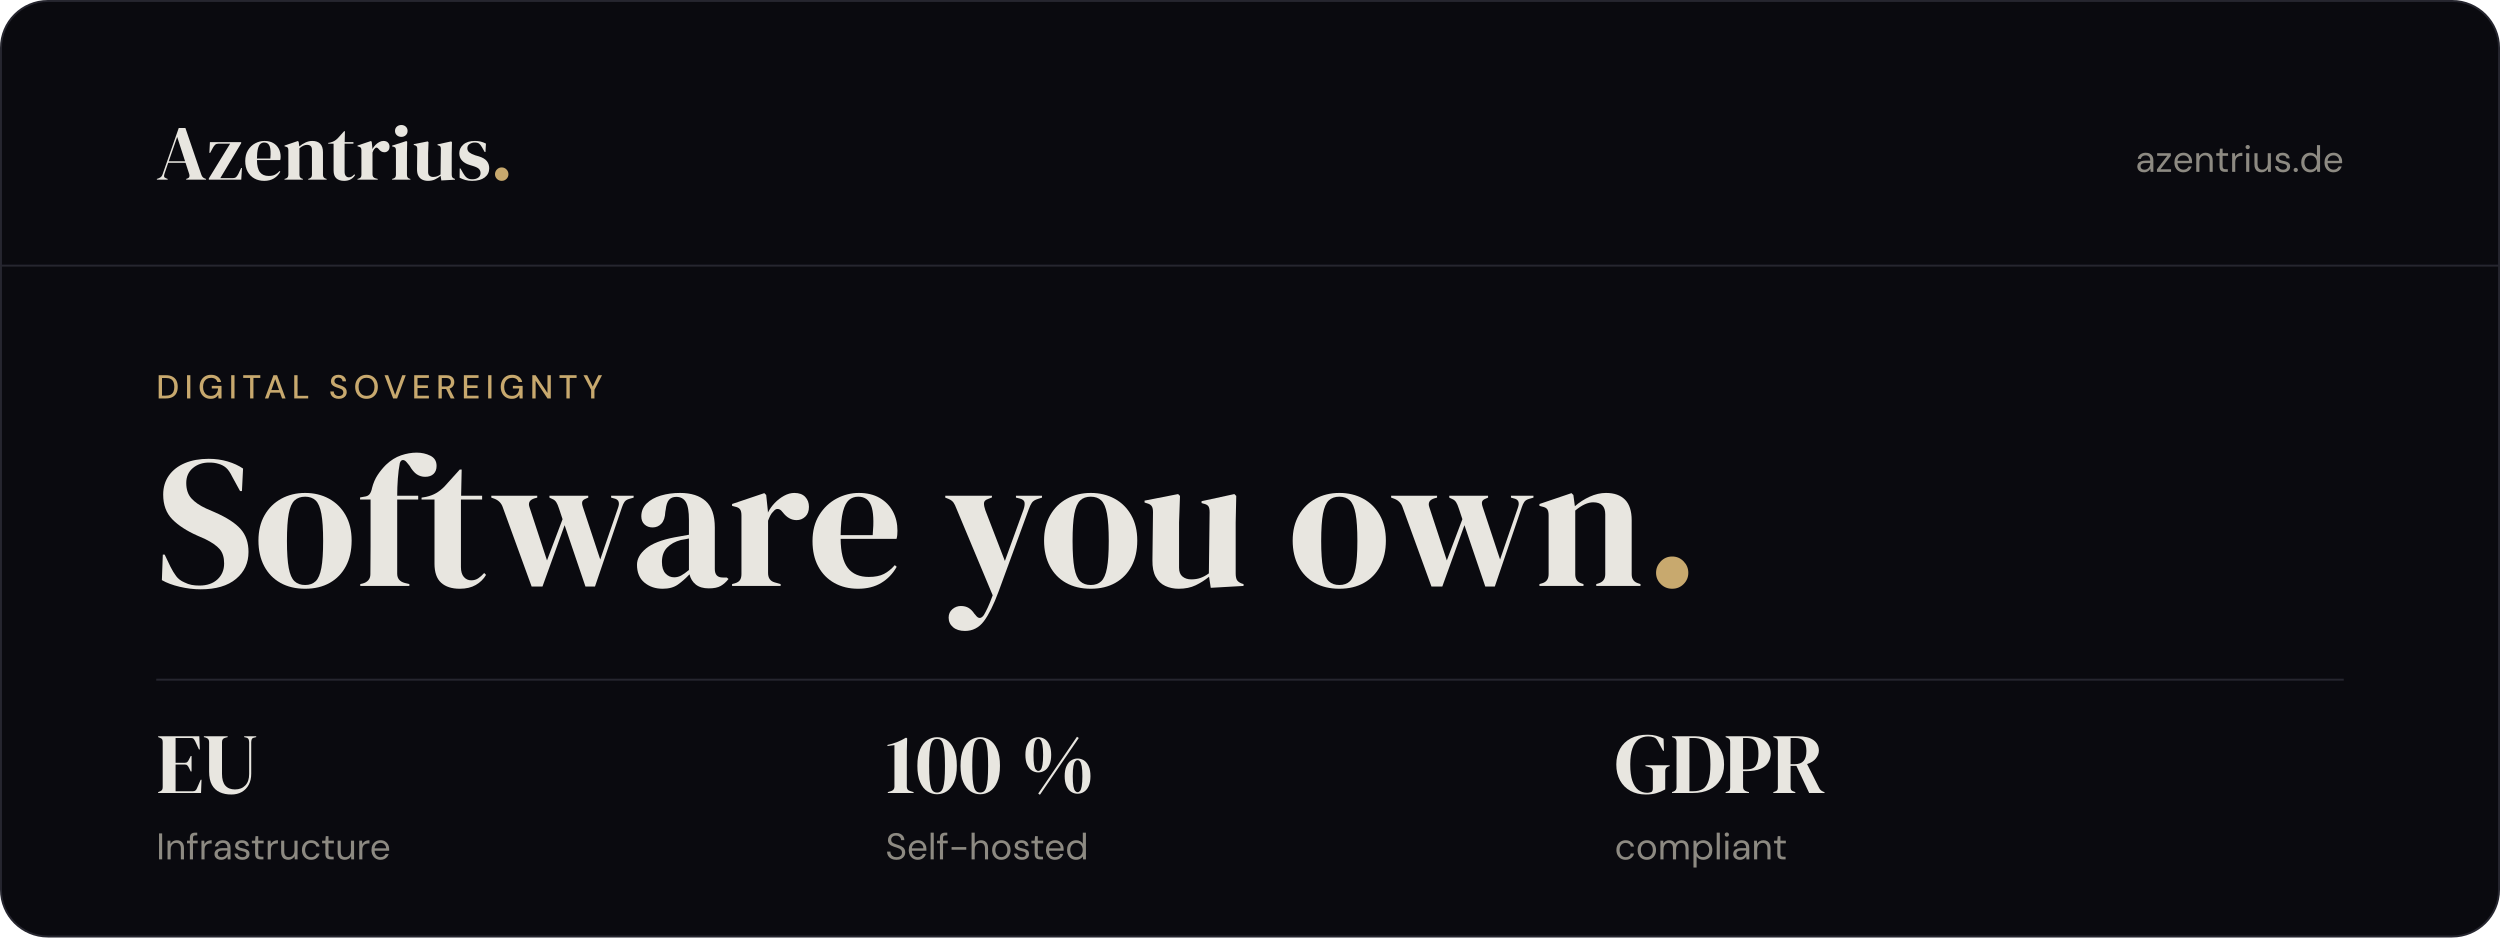
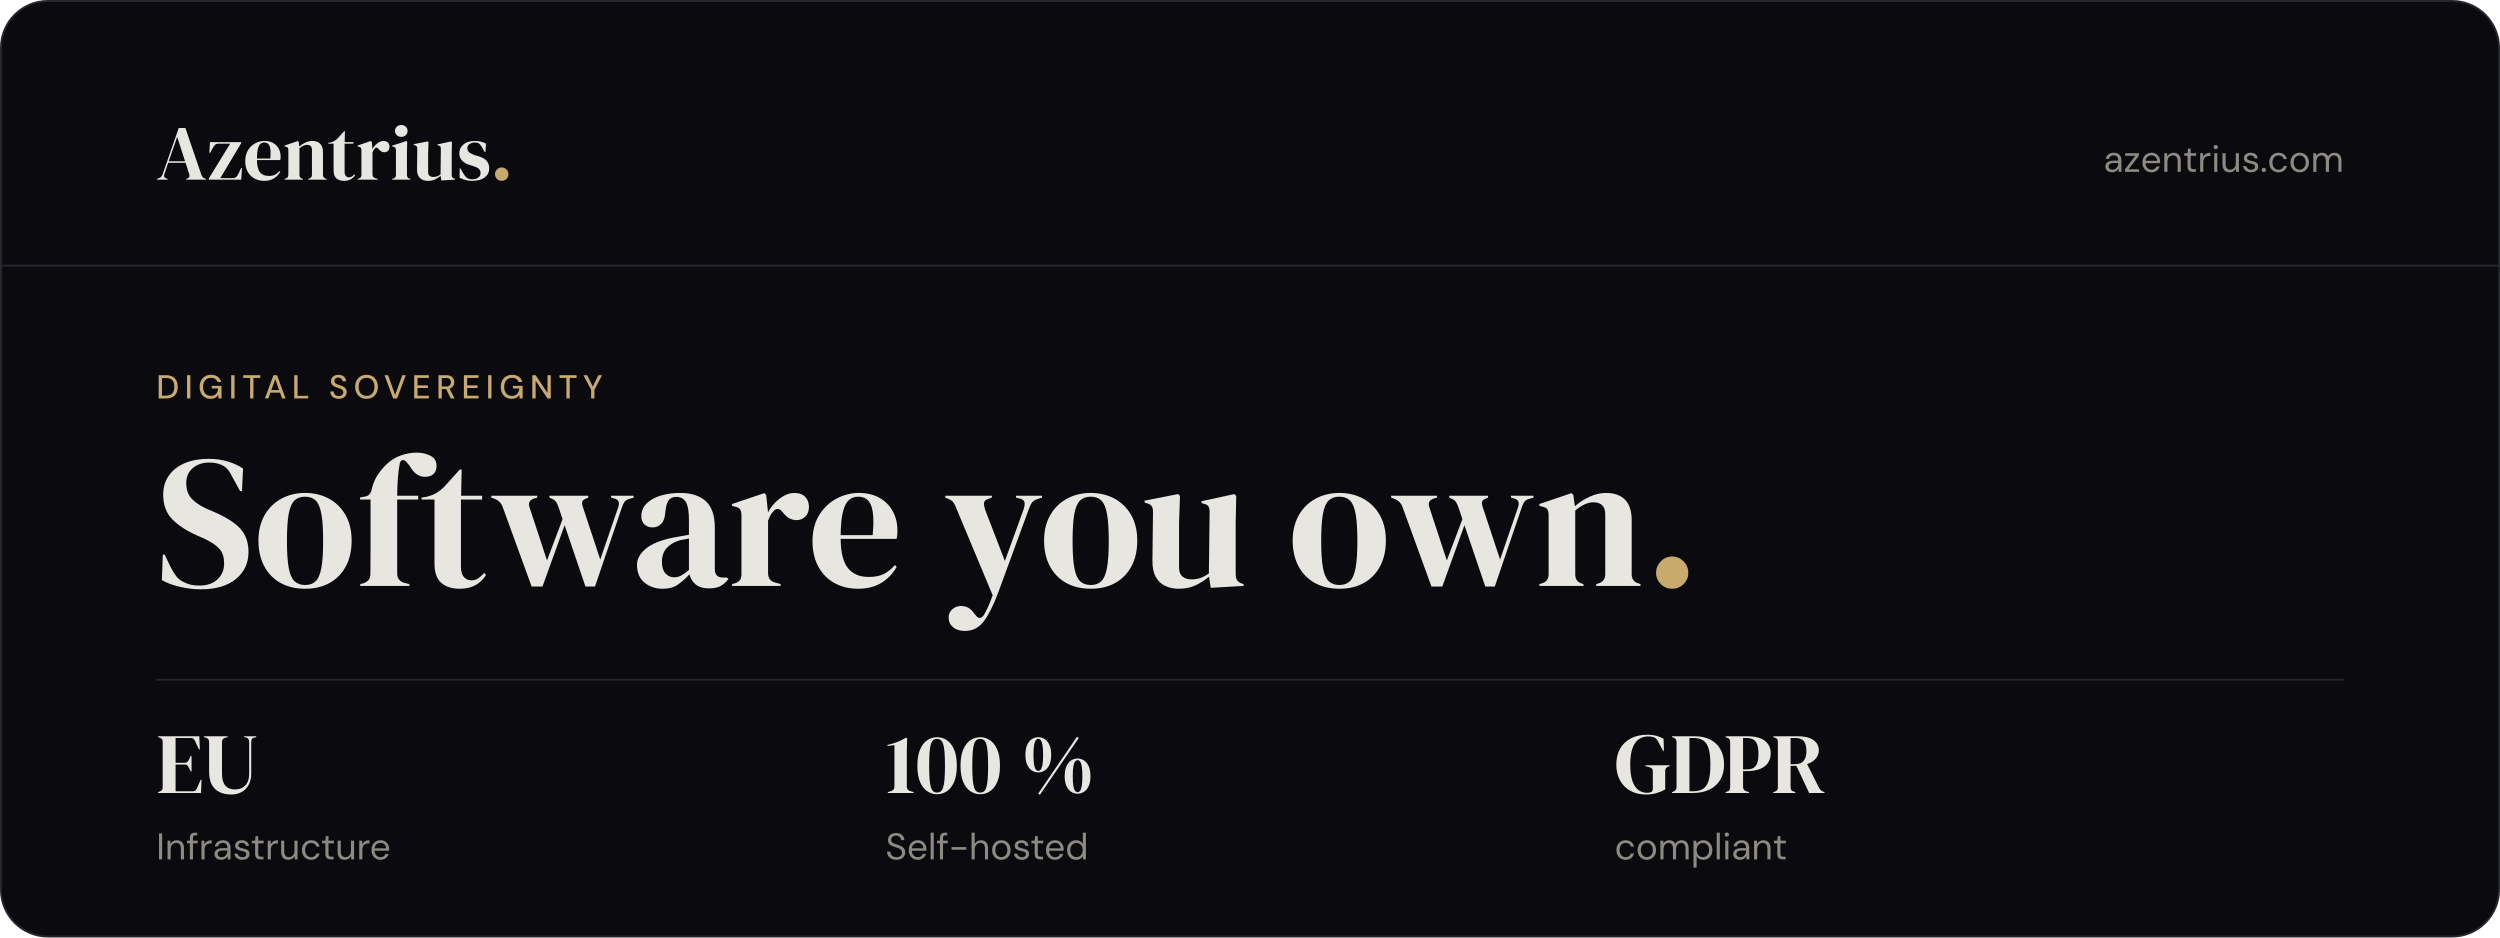
<svg xmlns="http://www.w3.org/2000/svg" viewBox="0 0 1280 480" width="1280" height="480" role="img" aria-label="Azentrius. Software you own.">
  <defs>
    <path id="d1" d="M8 0V10L33 19Q53 27 64.0 38.5Q75 50 82 71L288 662H373L576 67Q584 45 594.0 33.5Q604 22 625 14L637 10V0H383V10L398 15Q419 23 423.5 37.5Q428 52 422 72L375 216H153L105 75Q98 53 100.5 40.0Q103 27 124 19L146 10V0ZM160 236H369L268 547Z" />
    <path id="d105" d="M20 0V10L35 14Q55 20 62.5 32.0Q70 44 70 63V376Q70 398 62.5 408.5Q55 419 35 423L20 427V437L192 495L202 485L211 399V391Q225 419 247.5 442.5Q270 466 297.5 481.0Q325 496 352 496Q390 496 410.0 475.0Q430 454 430 422Q430 388 410.5 369.5Q391 351 364 351Q322 351 290 393L288 395Q278 409 265.0 410.5Q252 412 241 398Q231 389 224.5 376.5Q218 364 212 348V69Q212 29 247 19L279 10V0Z" />
    <path id="d106" d="M193 -15Q144 -15 105.0 -3.5Q66 8 33 25L34 144H44L78 84Q100 44 126.5 24.5Q153 5 194 5Q242 5 271.5 26.5Q301 48 301 84Q301 117 280.0 138.0Q259 159 202 176L160 189Q99 207 64.0 245.0Q29 283 29 338Q29 404 81.0 450.0Q133 496 230 496Q269 496 303.5 487.5Q338 479 370 462L364 354H354L319 416Q300 449 281.5 462.5Q263 476 226 476Q192 476 162.0 457.0Q132 438 132 403Q132 369 157.5 349.0Q183 329 233 312L278 299Q350 277 381.0 238.5Q412 200 412 146Q412 73 354.5 29.0Q297 -15 193 -15Z" />
    <path id="d108" d="M210 -15Q146 -15 110.5 17.0Q75 49 75 119V461H6V471L30 475Q61 482 83.5 495.0Q106 508 128 530L210 621H220L217 481H329V461H216V101Q216 66 231.5 48.0Q247 30 271 30Q292 30 308.0 40.5Q324 51 340 69L350 59Q330 25 295.0 5.0Q260 -15 210 -15Z" />
    <path id="d109" d="M201 -15Q162 -15 129.5 0.0Q97 15 78.5 48.5Q60 82 61 137L64 394Q64 417 56.0 427.0Q48 437 31 441L19 445V455L198 490L208 480L203 338V97Q203 65 221.5 50.0Q240 35 268 35Q296 35 318.0 43.0Q340 51 362 67L366 393Q366 416 359.0 425.5Q352 435 333 439L323 442V452L498 490L508 480L505 338V67Q505 45 511.0 33.0Q517 21 537 13L547 10V0L372 -10L363 49Q330 22 291.5 3.5Q253 -15 201 -15Z" />
    <path id="d115" d="M225 -3 71 420Q60 452 27 465L10 471V481H255V471L240 467Q201 455 214 419L307 136L390 356L371 413Q364 435 356.5 446.5Q349 458 337 463L320 471V481H527V471L513 465Q498 459 495.0 449.0Q492 439 499 419L591 141L686 417Q700 455 671 465L649 471V481H769V471L745 464Q728 459 720.5 448.5Q713 438 707 420L563 -3H512L401 324L283 -3Z" />
    <path id="d117" d="M112 -240Q72 -240 48.5 -220.0Q25 -200 25 -169Q25 -141 45.0 -124.0Q65 -107 90 -107Q115 -107 132.0 -117.5Q149 -128 162 -148L169 -156Q191 -186 213 -155Q222 -140 233.5 -115.5Q245 -91 260 -50L66 414Q59 433 51.0 444.5Q43 456 25 464L7 471V481H256V472L236 464Q214 457 213.5 441.5Q213 426 221 403L325 133L424 406Q432 429 430.0 444.5Q428 460 405 466L384 471V481H523V471L501 464Q478 457 469.0 444.0Q460 431 452 408L291 -31Q252 -136 213.0 -188.0Q174 -240 112 -240Z" />
    <path id="d120" d="M23 0V16L296 461H145Q119 461 104.0 447.0Q89 433 76 410L40 343H30L37 481H437V467L170 20H327Q359 20 374.0 35.0Q389 50 402 76L437 150H447L438 0Z" />
    <path id="d128" d="M251 -15Q191 -15 138.5 19.0Q86 53 54.0 126.0Q22 199 22 316Q22 434 54.0 507.5Q86 581 138.5 615.0Q191 649 251 649Q311 649 363.5 615.0Q416 581 448.5 507.5Q481 434 481 316Q481 199 448.5 126.0Q416 53 363.5 19.0Q311 -15 251 -15ZM251 5Q276 5 293.5 18.0Q311 31 322.0 65.0Q333 99 338.0 159.5Q343 220 343 316Q343 412 338.0 473.5Q333 535 322.0 569.0Q311 603 293.5 616.0Q276 629 251 629Q226 629 208.5 616.0Q191 603 180.0 569.5Q169 536 164.0 474.5Q159 413 159 316Q159 220 164.0 159.0Q169 98 180.0 64.5Q191 31 208.5 18.0Q226 5 251 5Z" />
    <path id="d129" d="M28 0V10L67 22Q105 35 105 73V557L24 546V559Q83 571 137.5 593.0Q192 615 240 644L253 635L249 492V73Q249 34 287 23L328 10V0Z" />
    <path id="d13" d="M22 0V10L43 18Q75 31 75 69V591Q75 631 43 642L22 650V660H286Q392 660 468.5 620.5Q545 581 586.5 507.5Q628 434 628 331Q628 226 583.0 152.0Q538 78 457.5 39.0Q377 0 268 0ZM225 20H268Q340 20 384.0 48.5Q428 77 448.5 144.5Q469 212 469 330Q469 448 448.5 515.5Q428 583 385.0 611.5Q342 640 272 640H225Z" />
    <path id="d147" d="M150 -15Q114 -15 89.0 10.0Q64 35 64 70Q64 105 89.0 131.0Q114 157 150 157Q186 157 211.0 131.0Q236 105 236 70Q236 35 211.0 10.0Q186 -15 150 -15Z" />
    <path id="d15" d="M22 0V10L45 19Q62 26 68.5 37.5Q75 49 75 69V591Q75 611 69.5 622.5Q64 634 45 641L22 650V660H501L507 506H497L454 600Q445 618 435.0 629.0Q425 640 405 640H225V351H332Q352 351 362.5 361.5Q373 372 381 390L401 430H411V250H401L381 292Q372 310 362.0 320.5Q352 331 332 331H225V20H427Q447 20 458.0 30.5Q469 41 476 60L517 154H527L521 0Z" />
    <path id="d207" d="M226 -21 206 -7 657 654 678 640ZM207 649Q246 649 280.5 627.5Q315 606 336.0 560.5Q357 515 357 443Q357 373 336.0 327.5Q315 282 280.5 260.5Q246 239 207 239Q168 239 133.5 260.5Q99 282 78.0 327.5Q57 373 57 443Q57 515 78.0 560.5Q99 606 133.5 627.5Q168 649 207 649ZM151 443Q151 367 158.5 327.0Q166 287 179.0 272.0Q192 257 207 257Q223 257 235.5 272.0Q248 287 255.5 327.5Q263 368 263 443Q263 519 255.5 559.0Q248 599 235.5 614.5Q223 630 207 630Q192 630 179.0 615.0Q166 600 158.5 559.5Q151 519 151 443ZM664 401Q703 401 737.5 379.5Q772 358 793.0 312.5Q814 267 814 195Q814 125 793.0 79.5Q772 34 737.5 12.5Q703 -9 664 -9Q625 -9 590.5 12.5Q556 34 535.0 79.5Q514 125 514 195Q514 267 535.0 312.5Q556 358 590.5 379.5Q625 401 664 401ZM608 195Q608 119 615.5 79.0Q623 39 636.0 24.0Q649 9 664 9Q680 9 692.5 24.0Q705 39 712.5 79.5Q720 120 720 195Q720 271 712.5 311.0Q705 351 692.5 366.5Q680 382 664 382Q649 382 636.0 367.0Q623 352 615.5 311.5Q608 271 608 195Z" />
    <path id="d21" d="M364 -18Q262 -18 184.5 24.5Q107 67 63.5 145.5Q20 224 20 331Q20 435 63.0 513.0Q106 591 187.5 634.5Q269 678 385 678Q438 678 483.5 666.0Q529 654 570 631L574 491H564L508 595Q495 620 484.0 631.0Q473 642 456 648Q440 653 426.5 655.5Q413 658 391 658Q329 658 281.5 625.0Q234 592 208.0 520.0Q182 448 182 331Q182 215 206.5 142.0Q231 69 276.0 35.5Q321 2 380 2Q389 2 397.5 3.5Q406 5 414 7Q433 10 439.0 23.0Q445 36 445 54V252Q445 291 405 300L359 312V322H641V312L627 308Q589 296 589 258V41Q537 12 483.5 -3.0Q430 -18 364 -18Z" />
    <path id="d43" d="M22 0V10L42 17Q62 23 68.5 35.0Q75 47 75 67V591Q75 611 68.0 623.0Q61 635 41 642L22 650V660H265Q414 660 480.5 605.5Q547 551 547 462Q547 405 519.5 357.5Q492 310 429.0 282.0Q366 254 259 254H225V70Q225 31 264 19L294 10V0ZM225 274H263Q312 274 343.0 290.0Q374 306 389.0 346.0Q404 386 404 457Q404 529 387.5 569.0Q371 609 339.0 624.5Q307 640 259 640H225Z" />
    <path id="d46" d="M22 0V10L43 17Q63 24 69.0 35.5Q75 47 75 68V591Q75 611 69.5 622.5Q64 634 45 641L22 650V660H308Q426 660 489.0 615.5Q552 571 552 492Q552 448 519.0 404.0Q486 360 415 336L554 60Q563 43 574.5 32.5Q586 22 605 14L618 9V0H439L291 315H223V68Q223 49 229.0 37.0Q235 25 254 19L278 10V0ZM223 335H271Q343 335 375.0 373.5Q407 412 407 488Q407 565 377.0 602.5Q347 640 276 640H223Z" />
    <path id="d47" d="M237 -18Q182 -18 125.0 -4.5Q68 9 30 31L35 167H45L76 102Q90 74 106.0 52.5Q122 31 150 19Q170 9 188.5 5.5Q207 2 230 2Q291 2 326.5 35.0Q362 68 362 120Q362 169 338.0 196.5Q314 224 261 250L220 268Q134 306 85.5 355.5Q37 405 37 487Q37 546 67.5 589.0Q98 632 152.5 655.0Q207 678 280 678Q333 678 380.5 664.0Q428 650 463 626L457 506H447L406 581Q389 616 372.0 630.5Q355 645 333 651Q320 655 309.0 656.5Q298 658 281 658Q230 658 195.0 628.5Q160 599 160 549Q160 498 187.0 467.5Q214 437 266 413L312 393Q408 351 450.0 303.5Q492 256 492 181Q492 93 425.5 37.5Q359 -18 237 -18Z" />
    <path id="d49" d="M339 -18Q263 -18 204.5 9.0Q146 36 113.5 94.5Q81 153 81 249V594Q81 632 42 644L20 650V660H297V650L268 642Q231 633 231 592V223Q231 130 270.0 85.5Q309 41 382 41Q458 41 502.5 88.0Q547 135 547 221V588Q547 608 540.5 623.5Q534 639 514 644L489 650V660H629V650L602 643Q583 639 577.0 624.0Q571 609 571 589V223Q571 150 542.0 95.5Q513 41 461.0 11.5Q409 -18 339 -18Z" />
    <path id="d60" d="M166 -15Q108 -15 68.5 18.0Q29 51 29 113Q29 160 77.0 199.5Q125 239 228 259Q244 262 264.0 265.5Q284 269 306 273V352Q306 420 289.5 447.5Q273 475 238 475Q214 475 200.0 459.5Q186 444 182 406L180 395Q178 352 159.0 332.0Q140 312 112 312Q86 312 69.0 328.0Q52 344 52 371Q52 412 80.5 440.0Q109 468 156.0 482.0Q203 496 258 496Q347 496 395.5 452.5Q444 409 444 311V90Q444 45 486 45H508L517 37Q498 13 475.5 0.0Q453 -13 412 -13Q368 -13 342.5 7.5Q317 28 309 62Q279 30 247.5 7.5Q216 -15 166 -15ZM227 46Q247 46 264.5 55.5Q282 65 306 85V253Q296 251 286.0 249.0Q276 247 263 245Q217 233 189.5 204.5Q162 176 162 128Q162 87 181.0 66.5Q200 46 227 46Z" />
    <path id="d73" d="M271 496Q336 496 382.0 469.5Q428 443 452.5 397.5Q477 352 477 294Q477 283 476.0 271.5Q475 260 472 251H174Q175 143 212.5 95.5Q250 48 324 48Q374 48 405.0 64.0Q436 80 463 111L473 102Q442 47 390.5 16.0Q339 -15 267 -15Q196 -15 141.0 15.5Q86 46 55.0 103.0Q24 160 24 239Q24 321 60.0 378.5Q96 436 152.5 466.0Q209 496 271 496ZM268 476Q239 476 218.5 458.5Q198 441 186.5 396.5Q175 352 174 271H345Q355 380 337.0 428.0Q319 476 268 476Z" />
    <path id="d78" d="M22 0V10L35 13Q54 18 65.0 30.5Q76 43 76 63Q76 100 76.5 136.5Q77 173 77 210V461H21V472L43 476Q63 478 72.0 490.0Q81 502 85 523Q95 562 114.5 591.5Q134 621 159 646Q197 682 239.5 696.5Q282 711 323 711Q363 711 396.0 694.5Q429 678 429 640Q429 613 413.0 597.5Q397 582 368 582Q344 582 324.0 595.0Q304 608 285 641L271 658Q260 672 249.0 671.5Q238 671 233 655Q226 620 222.5 573.0Q219 526 219 481H331V461H219V65Q219 27 259 16L284 10V0Z" />
    <path id="d81" d="M140 548Q106 548 82.5 569.5Q59 591 59 624Q59 658 82.5 679.0Q106 700 140 700Q174 700 197.0 679.0Q220 658 220 624Q220 591 197.0 569.5Q174 548 140 548ZM22 0V10L36 14Q56 20 63.5 32.0Q71 44 71 64V377Q71 398 63.5 408.5Q56 419 36 423L22 426V436L205 495L215 485L212 343V63Q212 43 219.5 31.0Q227 19 246 13L256 10V0Z" />
    <path id="d92" d="M20 0V10L34 14Q69 24 69 63V376Q69 398 62.0 408.5Q55 419 35 423L20 427V437L191 495L201 485L209 425Q244 456 288.0 476.0Q332 496 375 496Q441 496 476.5 460.0Q512 424 512 350V62Q512 23 550 13L559 10V0H323V10L336 14Q371 25 371 63V382Q371 446 307 446Q263 446 211 402V62Q211 23 246 13L255 10V0Z" />
    <path id="d94" d="M273 -15Q197 -15 141.0 16.5Q85 48 54.5 106.0Q24 164 24 242Q24 320 56.5 377.0Q89 434 145.5 465.0Q202 496 273 496Q344 496 400.0 465.5Q456 435 488.5 378.0Q521 321 521 242Q521 163 490.5 105.5Q460 48 404.5 16.5Q349 -15 273 -15ZM273 5Q308 5 329.0 25.0Q350 45 359.5 96.0Q369 147 369 240Q369 334 359.5 385.0Q350 436 329.0 456.0Q308 476 273 476Q238 476 216.5 456.0Q195 436 185.5 385.0Q176 334 176 240Q176 147 185.5 96.0Q195 45 216.5 25.0Q238 5 273 5Z" />
    <path id="m1" d="M28 0 285 700H394L650 0H544L339 580L132 0ZM144 173 172 253H501L528 173Z" />
    <path id="m13" d="M73 0V700H288Q411 700 490.5 657.0Q570 614 608.5 535.5Q647 457 647 349Q647 241 608.5 163.0Q570 85 490.5 42.5Q411 0 288 0ZM173 84H284Q381 84 438.0 116.0Q495 148 519.5 207.5Q544 267 544 349Q544 432 519.5 492.0Q495 552 438.0 584.0Q381 616 284 616H173Z" />
    <path id="m15" d="M73 0V700H515V618H173V394H485V314H173V82H515V0Z" />
    <path id="m21" d="M376 -12Q278 -12 203.5 33.0Q129 78 88.0 159.0Q47 240 47 348Q47 455 89.0 537.0Q131 619 208.0 665.5Q285 712 391 712Q511 712 591.0 654.5Q671 597 693 495H579Q565 553 516.5 586.5Q468 620 391 620Q317 620 262.5 587.0Q208 554 179.0 493.0Q150 432 150 348Q150 263 179.0 202.0Q208 141 260.5 109.0Q313 77 382 77Q488 77 542.0 138.0Q596 199 604 301H412V378H706V0H614L606 107Q582 68 550.5 41.5Q519 15 476.5 1.5Q434 -12 376 -12Z" />
    <path id="m23" d="M73 0V700H173V0Z" />
    <path id="m30" d="M73 0V700H173V79H493V0Z" />
    <path id="m33" d="M73 0V700H173L530 164V700H630V0H530L173 536V0Z" />
    <path id="m35" d="M388 -12Q287 -12 210.0 33.5Q133 79 90.0 160.5Q47 242 47 350Q47 457 90.0 538.5Q133 620 210.0 666.0Q287 712 388 712Q492 712 568.5 666.0Q645 620 687.5 538.5Q730 457 730 350Q730 242 687.5 160.5Q645 79 568.5 33.5Q492 -12 388 -12ZM388 77Q461 77 515.0 110.0Q569 143 598.5 204.0Q628 265 628 350Q628 435 598.5 496.0Q569 557 515.0 589.5Q461 622 388 622Q317 622 263.0 589.5Q209 557 179.5 496.0Q150 435 150 350Q150 265 179.5 204.0Q209 143 263.0 110.0Q317 77 388 77Z" />
    <path id="m46" d="M73 0V700H310Q393 700 446.0 672.0Q499 644 524.5 597.5Q550 551 550 492Q550 436 524.5 388.5Q499 341 445.0 312.5Q391 284 307 284H173V0ZM441 0 290 311H400L557 0ZM173 360H304Q378 360 412.5 396.5Q447 433 447 490Q447 548 413.0 582.0Q379 616 303 616H173Z" />
    <path id="m47" d="M302 -12Q225 -12 167.0 15.5Q109 43 77.0 93.0Q45 143 45 210H150Q150 172 168.0 140.5Q186 109 219.5 90.5Q253 72 301 72Q344 72 374.0 86.0Q404 100 420.5 124.5Q437 149 437 181Q437 218 420.5 242.0Q404 266 375.0 281.0Q346 296 308.5 308.5Q271 321 230 334Q147 362 106.5 405.0Q66 448 66 517Q66 576 94.0 619.5Q122 663 172.5 687.5Q223 712 292 712Q360 712 411.0 687.0Q462 662 491.0 618.0Q520 574 520 515H414Q414 542 400.0 568.0Q386 594 358.0 610.5Q330 627 289 627Q255 628 228.0 616.0Q201 604 186.0 581.0Q171 558 171 526Q171 494 184.5 474.5Q198 455 224.0 441.0Q250 427 284.5 415.5Q319 404 361 390Q413 373 453.5 348.5Q494 324 517.5 285.5Q541 247 541 187Q541 135 514.0 90.0Q487 45 434.0 16.5Q381 -12 302 -12Z" />
    <path id="m48" d="M237 0V618H29V700H544V618H337V0Z" />
    <path id="m54" d="M280 0 20 700H128L340 104L554 700H660L400 0Z" />
    <path id="m57" d="M249 0V260L18 700H131L312 331H286L466 700H578L349 260V0Z" />
    <path id="r104" d="M70 -220V504H146L153 422Q169 446 194.0 467.5Q219 489 254.0 502.5Q289 516 334 516Q408 516 462.5 481.0Q517 446 547.5 386.5Q578 327 578 251Q578 175 547.5 115.5Q517 56 462.0 22.0Q407 -12 333 -12Q272 -12 225.5 13.0Q179 38 154 83V-220ZM324 61Q373 61 411.0 85.0Q449 109 470.5 151.5Q492 194 492 252Q492 309 470.5 352.0Q449 395 411.0 419.0Q373 443 324 443Q274 443 236.0 419.0Q198 395 177.0 352.0Q156 309 156 252Q156 194 177.0 151.5Q198 109 236.0 85.0Q274 61 324 61Z" />
    <path id="r107" d="M70 0V504H146L152 408Q169 442 195.5 466.0Q222 490 259.5 503.0Q297 516 345 516V428H314Q282 428 253.0 419.5Q224 411 201.5 392.0Q179 373 166.5 340.5Q154 308 154 260V0Z" />
    <path id="r108" d="M260 -12Q197 -12 150.5 9.0Q104 30 76.5 67.5Q49 105 43 156H129Q134 130 150.0 108.0Q166 86 193.5 72.5Q221 59 261 59Q296 59 319.0 69.5Q342 80 353.5 98.0Q365 116 365 137Q365 168 350.5 184.0Q336 200 308.0 209.5Q280 219 240 226Q207 232 175.0 242.0Q143 252 118.0 268.5Q93 285 78.5 309.0Q64 333 64 368Q64 411 86.0 444.5Q108 478 149.5 497.0Q191 516 246 516Q327 516 377.0 477.0Q427 438 436 364H353Q348 402 320.5 423.5Q293 445 245 445Q198 445 173.5 426.0Q149 407 149 376Q149 356 162.5 340.5Q176 325 202.5 314.0Q229 303 268 296Q318 287 359.0 272.0Q400 257 425.5 227.5Q451 198 451 144Q451 97 427.5 62.0Q404 27 361.0 7.5Q318 -12 260 -12Z" />
    <path id="r110" d="M268 0Q223 0 190.0 14.0Q157 28 139.5 61.5Q122 95 122 152V433H34V504H122L133 626H206V504H352V433H206V152Q206 105 225.0 88.5Q244 72 292 72H346V0Z" />
    <path id="r111" d="M253 -12Q195 -12 151.5 11.0Q108 34 84.5 82.0Q61 130 61 202V504H145V211Q145 136 178.0 98.0Q211 60 271 60Q313 60 347.0 80.5Q381 101 400.5 139.5Q420 178 420 234V504H504V0H428L423 88Q400 41 355.0 14.5Q310 -12 253 -12Z" />
    <path id="r122" d="M36 0V69L315 434H41V504H411V435L131 70H416V0Z" />
    <path id="r156" d="M100 -5Q75 -5 58.5 11.5Q42 28 42 52Q42 76 58.5 92.5Q75 109 100 109Q125 109 141.0 92.5Q157 76 157 52Q157 28 141.0 11.5Q125 -5 100 -5Z" />
    <path id="r171" d="M72 260V331H468V260Z" />
    <path id="r23" d="M75 0V700H159V0Z" />
    <path id="r47" d="M298 -12Q221 -12 164.0 16.0Q107 44 76.0 94.0Q45 144 45 210H133Q133 169 152.0 134.5Q171 100 207.5 79.5Q244 59 298 59Q345 59 378.5 74.5Q412 90 429.5 117.0Q447 144 447 178Q447 219 429.5 244.5Q412 270 382.0 286.0Q352 302 312.5 314.5Q273 327 230 341Q147 369 108.0 411.0Q69 453 69 520Q69 577 95.5 620.0Q122 663 171.5 687.5Q221 712 289 712Q356 712 405.5 687.0Q455 662 483.0 618.5Q511 575 511 518H423Q423 547 408.0 575.0Q393 603 362.5 621.5Q332 640 286 640Q248 641 218.5 627.5Q189 614 172.5 589.0Q156 564 156 528Q156 494 170.5 473.0Q185 452 212.5 437.5Q240 423 277.0 411.0Q314 399 359 384Q410 367 449.5 342.5Q489 318 511.5 280.0Q534 242 534 183Q534 133 507.5 88.5Q481 44 429.0 16.0Q377 -12 298 -12Z" />
    <path id="r60" d="M234 -12Q173 -12 132.0 9.5Q91 31 71.0 66.5Q51 102 51 144Q51 195 77.5 230.5Q104 266 152.5 284.5Q201 303 267 303H400Q400 350 385.5 381.5Q371 413 343.5 429.0Q316 445 275 445Q227 445 192.0 421.0Q157 397 149 350H63Q69 404 99.5 440.5Q130 477 177.0 496.5Q224 516 275 516Q345 516 391.5 490.5Q438 465 461.0 419.5Q484 374 484 312V0H409L404 89Q394 68 378.5 49.5Q363 31 342.0 17.5Q321 4 294.5 -4.0Q268 -12 234 -12ZM247 59Q282 59 310.5 73.5Q339 88 359.0 113.5Q379 139 389.5 170.0Q400 201 400 235V238H274Q225 238 195.0 226.5Q165 215 152.0 194.5Q139 174 139 148Q139 121 151.5 101.0Q164 81 188.5 70.0Q213 59 247 59Z" />
    <path id="r69" d="M297 -12Q226 -12 169.5 21.0Q113 54 81.0 113.5Q49 173 49 251Q49 331 81.0 390.0Q113 449 169.5 482.5Q226 516 297 516Q387 516 447.0 469.5Q507 423 523 345H437Q427 392 388.0 418.0Q349 444 296 444Q253 444 216.0 422.5Q179 401 157.0 358.0Q135 315 135 252Q135 205 148.0 168.5Q161 132 183.0 108.0Q205 84 234.5 71.5Q264 59 296 59Q332 59 361.0 70.5Q390 82 410.0 105.0Q430 128 437 159H523Q507 83 446.5 35.5Q386 -12 297 -12Z" />
    <path id="r71" d="M292 -12Q219 -12 164.0 22.5Q109 57 79.0 117.0Q49 177 49 253Q49 329 79.0 388.5Q109 448 164.5 482.0Q220 516 293 516Q355 516 401.5 491.0Q448 466 473 421V720H557V0H481L474 83Q458 58 433.0 36.5Q408 15 373.0 1.5Q338 -12 292 -12ZM302 61Q352 61 390.0 85.0Q428 109 449.0 151.5Q470 194 470 252Q470 309 449.0 352.0Q428 395 390.0 419.0Q352 443 302 443Q253 443 215.0 419.0Q177 395 156.0 352.0Q135 309 135 252Q135 194 156.0 151.5Q177 109 215.0 85.0Q253 61 302 61Z" />
    <path id="r73" d="M291 -12Q220 -12 165.5 21.0Q111 54 80.0 113.5Q49 173 49 252Q49 332 79.5 391.0Q110 450 165.5 483.0Q221 516 293 516Q367 516 418.5 483.0Q470 450 497.5 396.5Q525 343 525 279Q525 269 525.0 258.0Q525 247 524 233H112V298H443Q440 367 397.5 406.0Q355 445 291 445Q248 445 211.5 425.5Q175 406 153.0 368.5Q131 331 131 275V247Q131 185 153.5 143.0Q176 101 212.5 80.0Q249 59 291 59Q344 59 378.5 82.5Q413 106 428 146H511Q499 101 469.0 65.0Q439 29 394.5 8.5Q350 -12 291 -12Z" />
    <path id="r78" d="M98 0V582Q98 630 114.0 660.5Q130 691 161.5 705.5Q193 720 239 720H296V648H252Q215 648 198.5 633.0Q182 618 182 580V0ZM21 433V504H309V433Z" />
    <path id="r80" d="M70 0V720H154V419Q179 464 224.5 490.0Q270 516 324 516Q382 516 425.0 492.5Q468 469 491.0 421.0Q514 373 514 300V0H431V291Q431 367 399.0 405.5Q367 444 306 444Q263 444 228.5 423.0Q194 402 174.0 363.0Q154 324 154 267V0Z" />
    <path id="r81" d="M78 0V504H162V0ZM120 611Q95 611 78.5 627.5Q62 644 62 669Q62 694 78.5 709.5Q95 725 120 725Q144 725 161.0 709.5Q178 694 178 669Q178 644 161.0 627.5Q144 611 120 611Z" />
    <path id="r91" d="M70 0V720H154V0Z" />
    <path id="r93" d="M70 0V504H146L151 432Q175 471 215.5 493.5Q256 516 304 516Q343 516 374.5 505.5Q406 495 430.0 473.5Q454 452 469 419Q495 465 540.5 490.5Q586 516 638 516Q696 516 739.5 492.5Q783 469 806.5 421.5Q830 374 830 301V0H747V292Q747 368 716.0 406.0Q685 444 629 444Q590 444 559.0 423.5Q528 403 510.0 364.0Q492 325 492 268V0H408V292Q408 368 377.0 406.0Q346 444 289 444Q251 444 220.5 423.5Q190 403 172.0 364.0Q154 325 154 268V0Z" />
    <path id="r94" d="M70 0V504H146L150 416Q174 463 218.5 489.5Q263 516 320 516Q379 516 422.0 492.5Q465 469 489.0 421.5Q513 374 513 301V0H429V292Q429 368 395.5 406.0Q362 444 301 444Q259 444 226.0 423.5Q193 403 173.5 364.5Q154 326 154 269V0Z" />
    <path id="r96" d="M295 -12Q225 -12 169.0 20.5Q113 53 81.0 112.5Q49 172 49 251Q49 332 81.5 391.5Q114 451 170.5 483.5Q227 516 297 516Q369 516 424.5 483.5Q480 451 512.5 391.5Q545 332 545 252Q545 172 512.0 112.5Q479 53 423.0 20.5Q367 -12 295 -12ZM296 60Q339 60 376.0 81.5Q413 103 436.0 146.0Q459 189 459 252Q459 316 436.5 358.5Q414 401 377.5 422.5Q341 444 297 444Q255 444 217.5 422.5Q180 401 157.5 358.5Q135 316 135 252Q135 189 157.5 146.0Q180 103 216.5 81.5Q253 60 296 60Z" />
  </defs>
  <rect x="0.5" y="0.5" width="1279" height="479" rx="24" fill="#0a0a0f" stroke="#26262f" stroke-width="1" />
  <g fill="#e8e6e0">
    <use href="#d1" transform="translate(80 92) scale(0.04 -0.04)" />
    <use href="#d120" transform="translate(106 92) scale(0.04 -0.04)" />
    <use href="#d73" transform="translate(124.6 92) scale(0.04 -0.04)" />
    <use href="#d92" transform="translate(144.88 92) scale(0.04 -0.04)" />
    <use href="#d108" transform="translate(167.8 92) scale(0.04 -0.04)" />
    <use href="#d105" transform="translate(182.24 92) scale(0.04 -0.04)" />
    <use href="#d81" transform="translate(199.88 92) scale(0.04 -0.04)" />
    <use href="#d109" transform="translate(211.08 92) scale(0.04 -0.04)" />
    <use href="#d106" transform="translate(234 92) scale(0.04 -0.04)" />
  </g>
  <g fill="#c8a96e">
    <use href="#d147" transform="translate(250.88 92) scale(0.04 -0.04)" />
  </g>
  <g fill="#8d8a82">
-     <use href="#r60" transform="translate(1093.33 88) scale(0.019 -0.019)" />
-     <use href="#r122" transform="translate(1103.67 88) scale(0.019 -0.019)" />
-     <use href="#r73" transform="translate(1112.37 88) scale(0.019 -0.019)" />
-     <use href="#r94" transform="translate(1123.16 88) scale(0.019 -0.019)" />
-     <use href="#r110" transform="translate(1134.07 88) scale(0.019 -0.019)" />
-     <use href="#r107" transform="translate(1141.52 88) scale(0.019 -0.019)" />
-     <use href="#r81" transform="translate(1148.55 88) scale(0.019 -0.019)" />
-     <use href="#r111" transform="translate(1153.11 88) scale(0.019 -0.019)" />
-     <use href="#r108" transform="translate(1163.99 88) scale(0.019 -0.019)" />
-     <use href="#r156" transform="translate(1173.53 88) scale(0.019 -0.019)" />
-     <use href="#r71" transform="translate(1177.29 88) scale(0.019 -0.019)" />
-     <use href="#r73" transform="translate(1189.21 88) scale(0.019 -0.019)" />
+     <use href="#r60" transform="translate(1076.97 88) scale(0.019 -0.019)" />
+     <use href="#r122" transform="translate(1087.31 88) scale(0.019 -0.019)" />
+     <use href="#r73" transform="translate(1096.01 88) scale(0.019 -0.019)" />
+     <use href="#r94" transform="translate(1106.8 88) scale(0.019 -0.019)" />
+     <use href="#r110" transform="translate(1117.71 88) scale(0.019 -0.019)" />
+     <use href="#r107" transform="translate(1125.16 88) scale(0.019 -0.019)" />
+     <use href="#r81" transform="translate(1132.19 88) scale(0.019 -0.019)" />
+     <use href="#r111" transform="translate(1136.75 88) scale(0.019 -0.019)" />
+     <use href="#r108" transform="translate(1147.64 88) scale(0.019 -0.019)" />
+     <use href="#r156" transform="translate(1157.17 88) scale(0.019 -0.019)" />
+     <use href="#r69" transform="translate(1160.94 88) scale(0.019 -0.019)" />
+     <use href="#r96" transform="translate(1171.8 88) scale(0.019 -0.019)" />
+     <use href="#r93" transform="translate(1183.07 88) scale(0.019 -0.019)" />
  </g>
  <path d="M0.5 136H1279.5" stroke="#26262f" stroke-width="1" fill="none" />
  <g fill="#c8a96e">
    <use href="#m13" transform="translate(80 204) scale(0.017 -0.017)" />
    <use href="#m23" transform="translate(94.52 204) scale(0.017 -0.017)" />
    <use href="#m21" transform="translate(101.42 204) scale(0.017 -0.017)" />
    <use href="#m23" transform="translate(117.13 204) scale(0.017 -0.017)" />
    <use href="#m48" transform="translate(124.03 204) scale(0.017 -0.017)" />
    <use href="#m1" transform="translate(135.16 204) scale(0.017 -0.017)" />
    <use href="#m30" transform="translate(149.41 204) scale(0.017 -0.017)" />
    <use href="#m47" transform="translate(168.33 204) scale(0.017 -0.017)" />
    <use href="#m35" transform="translate(181.05 204) scale(0.017 -0.017)" />
    <use href="#m54" transform="translate(196.53 204) scale(0.017 -0.017)" />
    <use href="#m15" transform="translate(210.83 204) scale(0.017 -0.017)" />
    <use href="#m46" transform="translate(223.26 204) scale(0.017 -0.017)" />
    <use href="#m15" transform="translate(236.26 204) scale(0.017 -0.017)" />
    <use href="#m23" transform="translate(248.69 204) scale(0.017 -0.017)" />
    <use href="#m21" transform="translate(255.59 204) scale(0.017 -0.017)" />
    <use href="#m33" transform="translate(271.3 204) scale(0.017 -0.017)" />
    <use href="#m48" transform="translate(285.97 204) scale(0.017 -0.017)" />
    <use href="#m57" transform="translate(298.42 204) scale(0.017 -0.017)" />
  </g>
  <g fill="#e8e6e0">
    <use href="#d47" transform="translate(80 300) scale(0.096 -0.096)" />
    <use href="#d94" transform="translate(130.02 300) scale(0.096 -0.096)" />
    <use href="#d78" transform="translate(182.34 300) scale(0.096 -0.096)" />
    <use href="#d108" transform="translate(215.26 300) scale(0.096 -0.096)" />
    <use href="#d115" transform="translate(250.59 300) scale(0.096 -0.096)" />
    <use href="#d60" transform="translate(323.36 300) scale(0.096 -0.096)" />
    <use href="#d105" transform="translate(372.9 300) scale(0.096 -0.096)" />
    <use href="#d73" transform="translate(413.7 300) scale(0.096 -0.096)" />
    <use href="#d117" transform="translate(483.3 300) scale(0.096 -0.096)" />
    <use href="#d94" transform="translate(532.26 300) scale(0.096 -0.096)" />
    <use href="#d109" transform="translate(584.19 300) scale(0.096 -0.096)" />
    <use href="#d94" transform="translate(659.55 300) scale(0.096 -0.096)" />
    <use href="#d115" transform="translate(711.3 300) scale(0.096 -0.096)" />
    <use href="#d92" transform="translate(786.27 300) scale(0.096 -0.096)" />
  </g>
  <g fill="#c8a96e">
    <use href="#d147" transform="translate(841.76 300) scale(0.096 -0.096)" />
  </g>
  <path d="M80 348H1200" stroke="#26262f" stroke-width="1" fill="none" />
  <g fill="#e8e6e0">
    <use href="#d15" transform="translate(80 406) scale(0.044 -0.044)" />
    <use href="#d49" transform="translate(103.5 406) scale(0.044 -0.044)" />
  </g>
  <g fill="#8d8a82">
    <use href="#r23" transform="translate(80 440) scale(0.019 -0.019)" />
    <use href="#r94" transform="translate(84.45 440) scale(0.019 -0.019)" />
    <use href="#r78" transform="translate(95.35 440) scale(0.019 -0.019)" />
    <use href="#r107" transform="translate(101.81 440) scale(0.019 -0.019)" />
    <use href="#r60" transform="translate(108.84 440) scale(0.019 -0.019)" />
    <use href="#r108" transform="translate(119.18 440) scale(0.019 -0.019)" />
    <use href="#r110" transform="translate(128.3 440) scale(0.019 -0.019)" />
    <use href="#r107" transform="translate(135.75 440) scale(0.019 -0.019)" />
    <use href="#r111" transform="translate(142.78 440) scale(0.019 -0.019)" />
    <use href="#r69" transform="translate(153.66 440) scale(0.019 -0.019)" />
    <use href="#r110" transform="translate(164.27 440) scale(0.019 -0.019)" />
    <use href="#r111" transform="translate(171.71 440) scale(0.019 -0.019)" />
    <use href="#r107" transform="translate(182.6 440) scale(0.019 -0.019)" />
    <use href="#r73" transform="translate(189.27 440) scale(0.019 -0.019)" />
  </g>
  <g fill="#e8e6e0">
    <use href="#d129" transform="translate(453.33 406) scale(0.044 -0.044)" />
    <use href="#d128" transform="translate(468.73 406) scale(0.044 -0.044)" />
    <use href="#d128" transform="translate(490.82 406) scale(0.044 -0.044)" />
    <use href="#d207" transform="translate(522.5 406) scale(0.044 -0.044)" />
  </g>
  <g fill="#8d8a82">
    <use href="#r47" transform="translate(453.33 440) scale(0.019 -0.019)" />
    <use href="#r73" transform="translate(464.35 440) scale(0.019 -0.019)" />
    <use href="#r91" transform="translate(475.15 440) scale(0.019 -0.019)" />
    <use href="#r78" transform="translate(479.38 440) scale(0.019 -0.019)" />
    <use href="#r171" transform="translate(485.84 440) scale(0.019 -0.019)" />
    <use href="#r80" transform="translate(496.12 440) scale(0.019 -0.019)" />
    <use href="#r96" transform="translate(507.05 440) scale(0.019 -0.019)" />
    <use href="#r108" transform="translate(518.31 440) scale(0.019 -0.019)" />
    <use href="#r110" transform="translate(527.43 440) scale(0.019 -0.019)" />
    <use href="#r73" transform="translate(534.62 440) scale(0.019 -0.019)" />
    <use href="#r71" transform="translate(545.41 440) scale(0.019 -0.019)" />
  </g>
  <g fill="#e8e6e0">
    <use href="#d21" transform="translate(826.67 406) scale(0.044 -0.044)" />
    <use href="#d13" transform="translate(855.09 406) scale(0.044 -0.044)" />
    <use href="#d43" transform="translate(882.55 406) scale(0.044 -0.044)" />
    <use href="#d46" transform="translate(906.97 406) scale(0.044 -0.044)" />
  </g>
  <g fill="#8d8a82">
    <use href="#r69" transform="translate(826.67 440) scale(0.019 -0.019)" />
    <use href="#r96" transform="translate(837.53 440) scale(0.019 -0.019)" />
    <use href="#r93" transform="translate(848.8 440) scale(0.019 -0.019)" />
    <use href="#r104" transform="translate(865.73 440) scale(0.019 -0.019)" />
    <use href="#r91" transform="translate(877.62 440) scale(0.019 -0.019)" />
    <use href="#r81" transform="translate(881.86 440) scale(0.019 -0.019)" />
    <use href="#r60" transform="translate(886.42 440) scale(0.019 -0.019)" />
    <use href="#r94" transform="translate(896.76 440) scale(0.019 -0.019)" />
    <use href="#r110" transform="translate(907.66 440) scale(0.019 -0.019)" />
  </g>
</svg>
